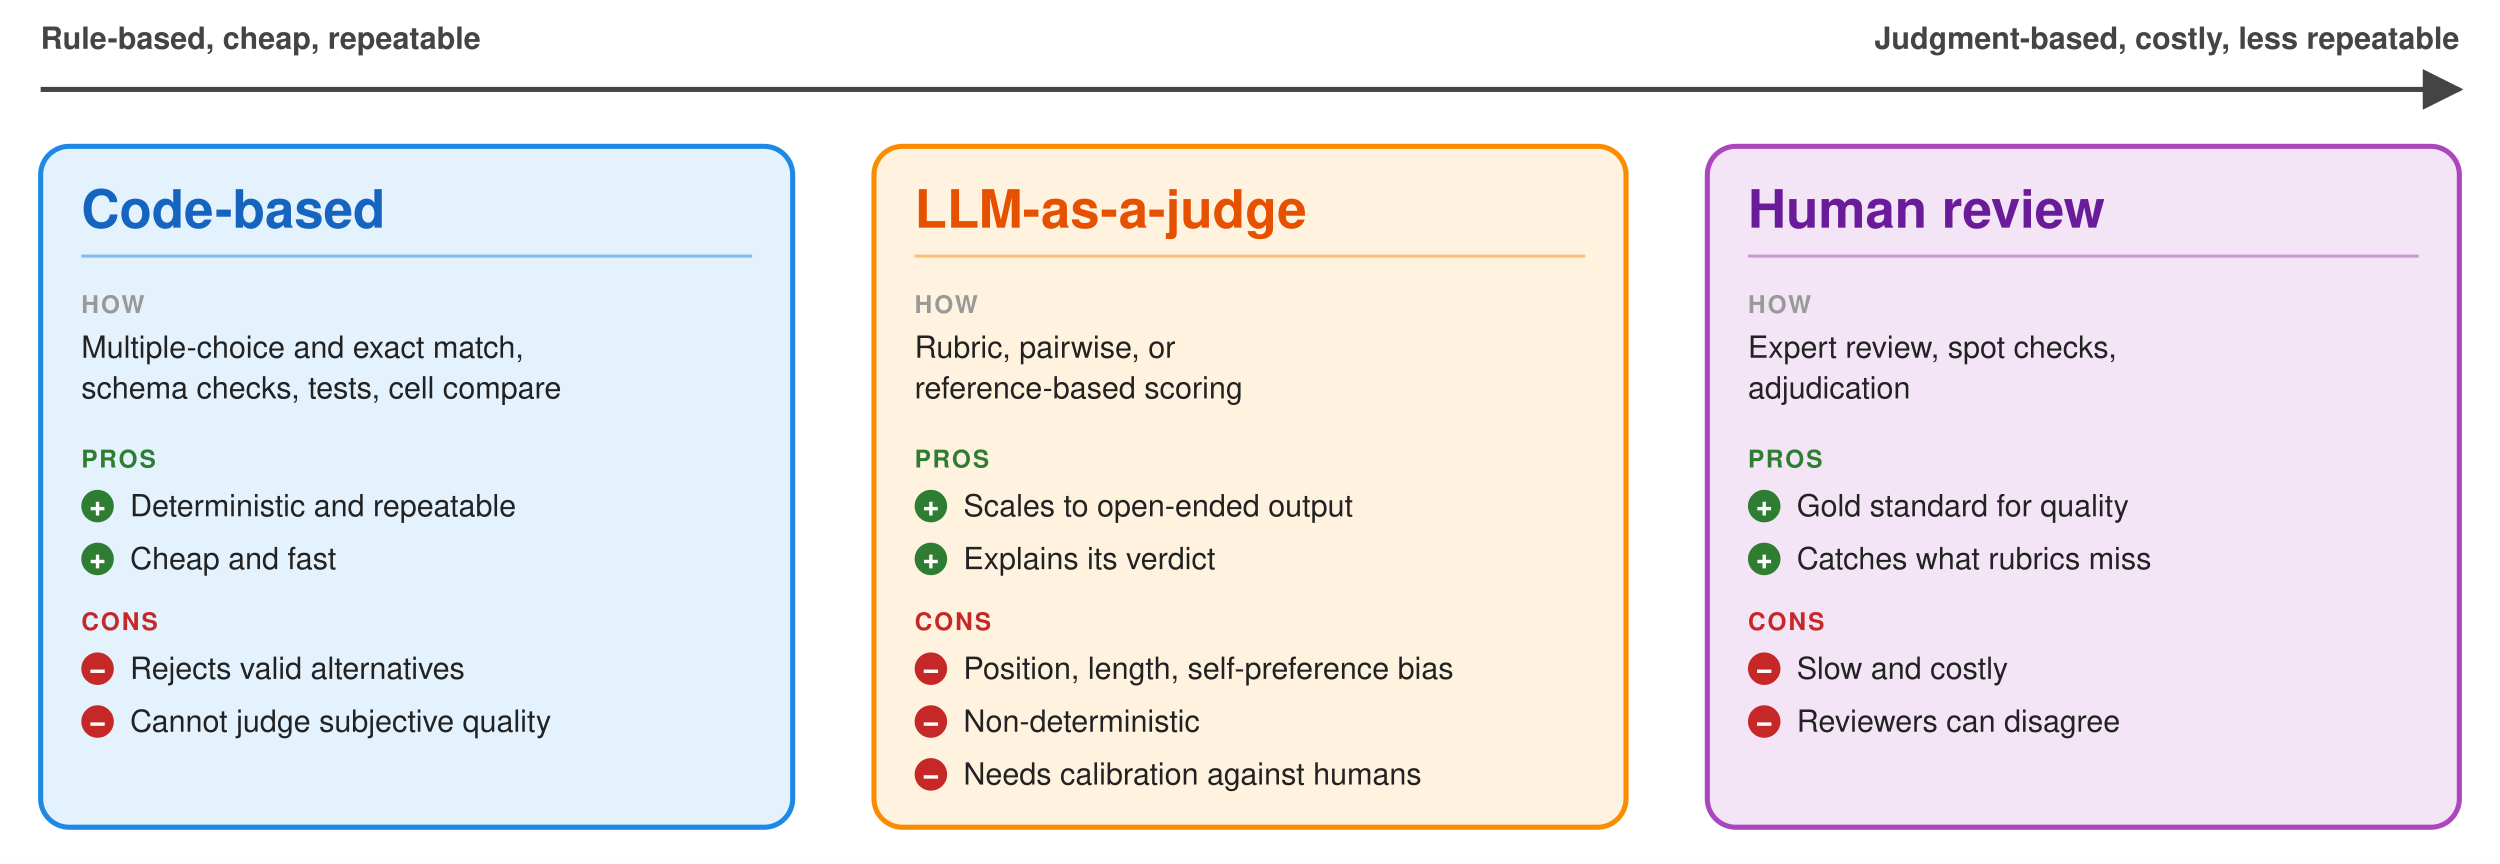
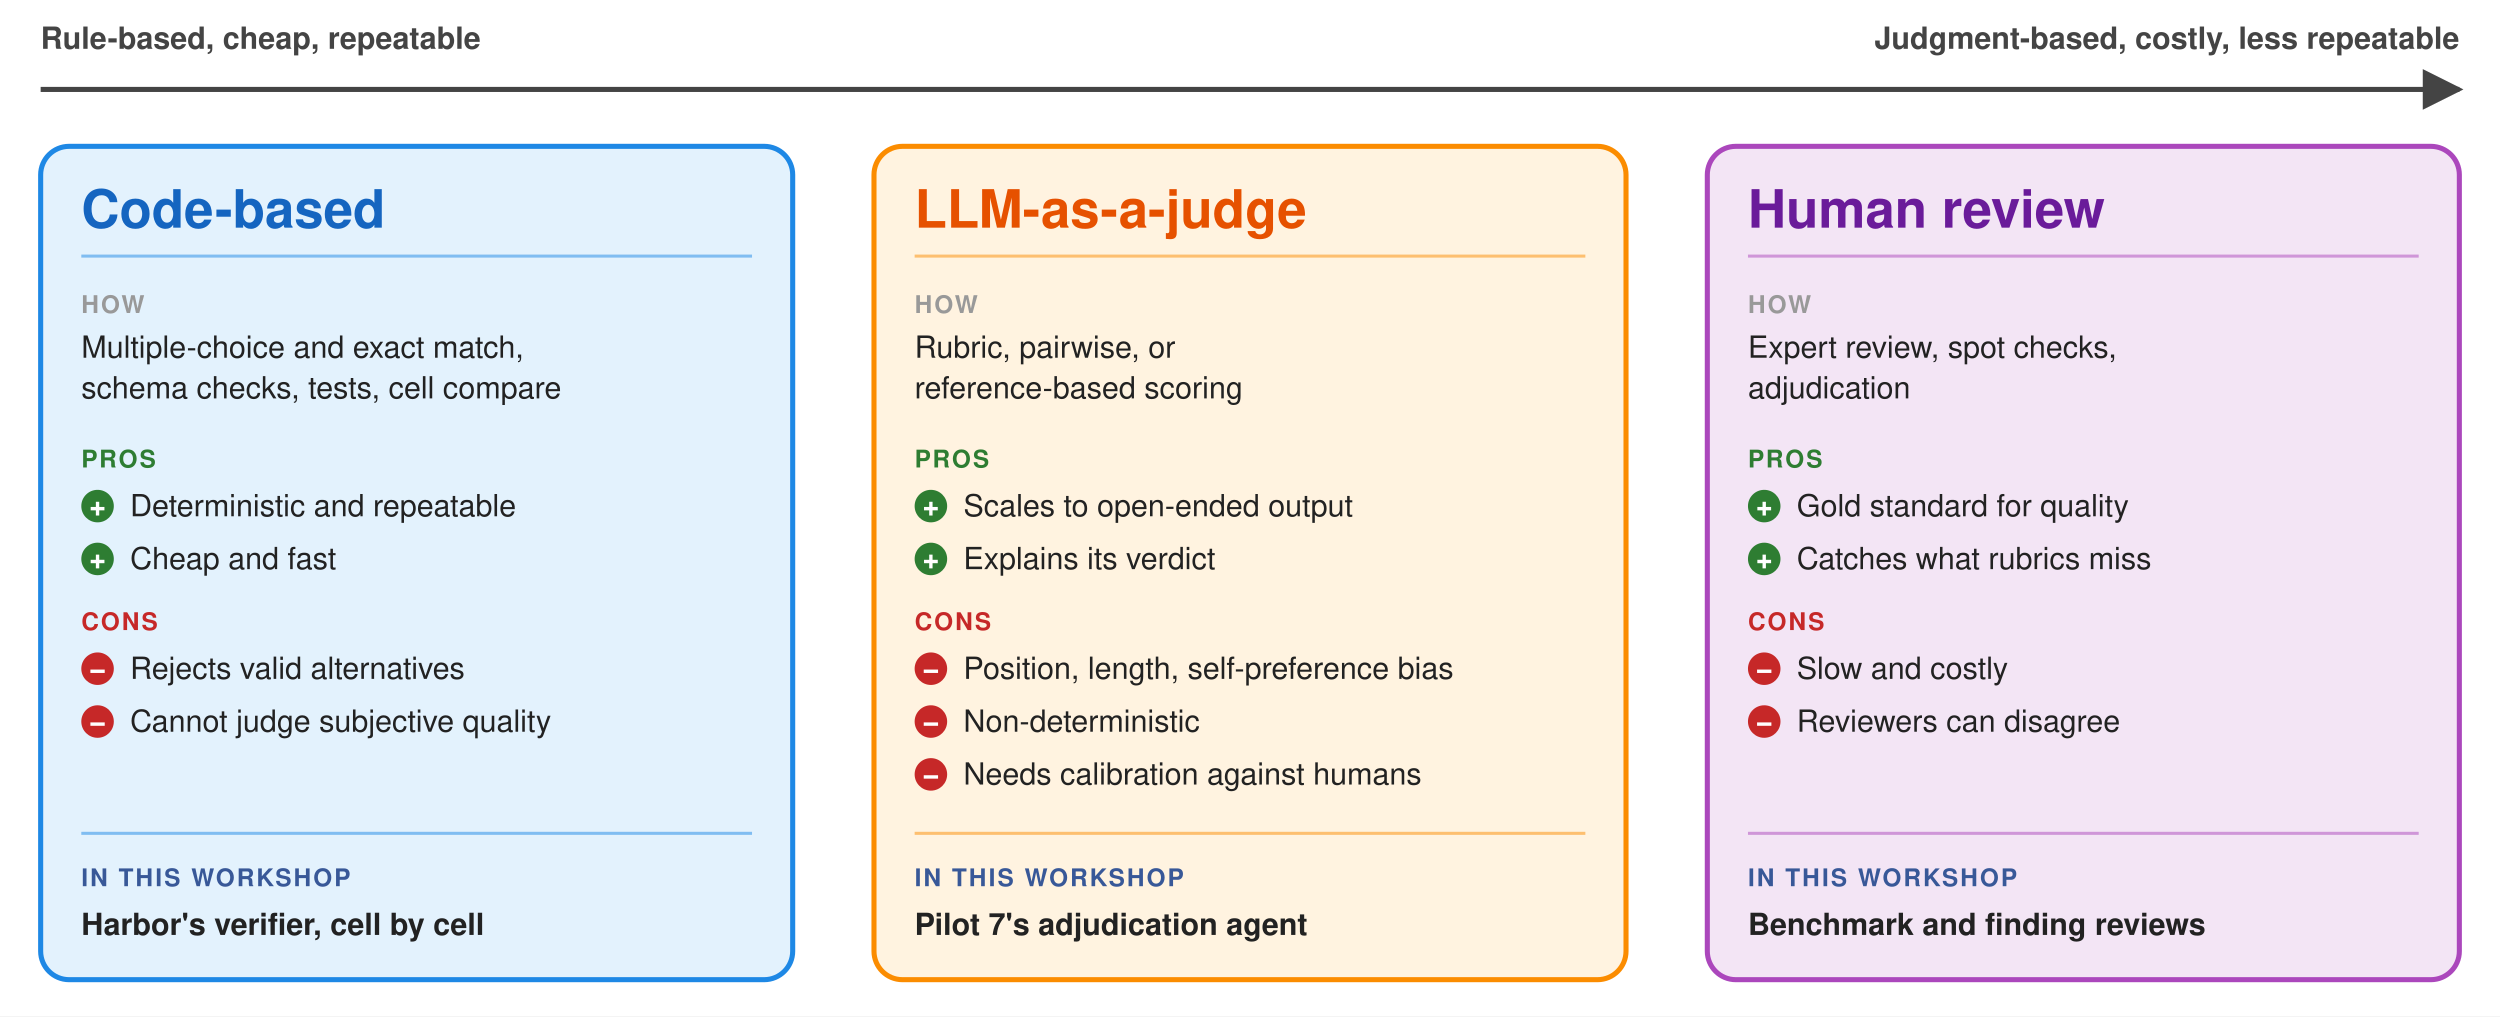
- <svg xmlns="http://www.w3.org/2000/svg" width="1230" height="425" viewBox="0 0 1230 425" font-family="Helvetica, Arial, sans-serif">
+ <svg xmlns="http://www.w3.org/2000/svg" width="1230" height="500" viewBox="0 0 1230 500" font-family="Helvetica, Arial, sans-serif">
  <defs>
    <marker id="ar" viewBox="0 0 10 10" refX="9" refY="5" markerWidth="8" markerHeight="8" orient="auto-start-reverse">
      <path d="M0,0 L10,5 L0,10 z" fill="#444" />
    </marker>
  </defs>
-   <rect width="1230" height="425" fill="#ffffff" />
+   <rect width="1230" height="500" fill="#ffffff" />
  <text x="20" y="24" font-size="15" font-weight="bold" fill="#444">Rule-based, cheap, repeatable</text>
  <text x="1210" y="24" font-size="15" font-weight="bold" fill="#444" text-anchor="end">Judgment-based, costly, less repeatable</text>
  <line x1="20" y1="44" x2="1210" y2="44" stroke="#444" stroke-width="2.5" marker-end="url(#ar)" />
-   <rect x="20" y="72" width="370" height="335" rx="14" fill="#e3f2fd" stroke="#1e88e5" stroke-width="2.5" />
+   <rect x="20" y="72" width="370" height="410" rx="14" fill="#e3f2fd" stroke="#1e88e5" stroke-width="2.5" />
  <text x="40" y="112" font-size="26" font-weight="bold" fill="#1565c0">Code-based</text>
  <line x1="40" y1="126" x2="370" y2="126" stroke="#1e88e5" stroke-width="1.5" opacity="0.5" />
  <text x="40" y="154" font-size="12" font-weight="bold" fill="#999" letter-spacing="1">HOW</text>
  <text x="40" y="176" font-size="15" fill="#222">Multiple-choice and exact match,</text>
  <text x="40" y="196" font-size="15" fill="#222">schema checks, tests, cell compare</text>
  <text x="40" y="230" font-size="12" font-weight="bold" fill="#2e7d32" letter-spacing="1">PROS</text>
  <circle cx="48" cy="249" r="8" fill="#2e7d32" />
  <text x="48" y="253.5" font-size="14" font-weight="bold" fill="#fff" text-anchor="middle">+</text>
  <text x="64" y="254" font-size="15" fill="#222">Deterministic and repeatable</text>
  <circle cx="48" cy="275" r="8" fill="#2e7d32" />
  <text x="48" y="279.5" font-size="14" font-weight="bold" fill="#fff" text-anchor="middle">+</text>
  <text x="64" y="280" font-size="15" fill="#222">Cheap and fast</text>
  <text x="40" y="310" font-size="12" font-weight="bold" fill="#c62828" letter-spacing="1">CONS</text>
  <circle cx="48" cy="329" r="8" fill="#c62828" />
  <text x="48" y="333.5" font-size="14" font-weight="bold" fill="#fff" text-anchor="middle">−</text>
  <text x="64" y="334" font-size="15" fill="#222">Rejects valid alternatives</text>
  <circle cx="48" cy="355" r="8" fill="#c62828" />
  <text x="48" y="359.5" font-size="14" font-weight="bold" fill="#fff" text-anchor="middle">−</text>
  <text x="64" y="360" font-size="15" fill="#222">Cannot judge subjective quality</text>
-   <rect x="430" y="72" width="370" height="335" rx="14" fill="#fff3e0" stroke="#fb8c00" stroke-width="2.5" />
+   <rect x="430" y="72" width="370" height="410" rx="14" fill="#fff3e0" stroke="#fb8c00" stroke-width="2.5" />
  <text x="450" y="112" font-size="26" font-weight="bold" fill="#e65100">LLM-as-a-judge</text>
  <line x1="450" y1="126" x2="780" y2="126" stroke="#fb8c00" stroke-width="1.5" opacity="0.5" />
  <text x="450" y="154" font-size="12" font-weight="bold" fill="#999" letter-spacing="1">HOW</text>
  <text x="450" y="176" font-size="15" fill="#222">Rubric, pairwise, or</text>
  <text x="450" y="196" font-size="15" fill="#222">reference-based scoring</text>
  <text x="450" y="230" font-size="12" font-weight="bold" fill="#2e7d32" letter-spacing="1">PROS</text>
  <circle cx="458" cy="249" r="8" fill="#2e7d32" />
  <text x="458" y="253.5" font-size="14" font-weight="bold" fill="#fff" text-anchor="middle">+</text>
  <text x="474" y="254" font-size="15" fill="#222">Scales to open-ended output</text>
  <circle cx="458" cy="275" r="8" fill="#2e7d32" />
  <text x="458" y="279.5" font-size="14" font-weight="bold" fill="#fff" text-anchor="middle">+</text>
  <text x="474" y="280" font-size="15" fill="#222">Explains its verdict</text>
  <text x="450" y="310" font-size="12" font-weight="bold" fill="#c62828" letter-spacing="1">CONS</text>
  <circle cx="458" cy="329" r="8" fill="#c62828" />
  <text x="458" y="333.5" font-size="14" font-weight="bold" fill="#fff" text-anchor="middle">−</text>
  <text x="474" y="334" font-size="15" fill="#222">Position, length, self-preference bias</text>
  <circle cx="458" cy="355" r="8" fill="#c62828" />
  <text x="458" y="359.5" font-size="14" font-weight="bold" fill="#fff" text-anchor="middle">−</text>
  <text x="474" y="360" font-size="15" fill="#222">Non-deterministic</text>
  <circle cx="458" cy="381" r="8" fill="#c62828" />
  <text x="458" y="385.5" font-size="14" font-weight="bold" fill="#fff" text-anchor="middle">−</text>
  <text x="474" y="386" font-size="15" fill="#222">Needs calibration against humans</text>
-   <rect x="840" y="72" width="370" height="335" rx="14" fill="#f3e5f5" stroke="#ab47bc" stroke-width="2.5" />
+   <rect x="840" y="72" width="370" height="410" rx="14" fill="#f3e5f5" stroke="#ab47bc" stroke-width="2.5" />
  <text x="860" y="112" font-size="26" font-weight="bold" fill="#6a1b9a">Human review</text>
  <line x1="860" y1="126" x2="1190" y2="126" stroke="#ab47bc" stroke-width="1.5" opacity="0.5" />
  <text x="860" y="154" font-size="12" font-weight="bold" fill="#999" letter-spacing="1">HOW</text>
  <text x="860" y="176" font-size="15" fill="#222">Expert review, spot checks,</text>
  <text x="860" y="196" font-size="15" fill="#222">adjudication</text>
  <text x="860" y="230" font-size="12" font-weight="bold" fill="#2e7d32" letter-spacing="1">PROS</text>
  <circle cx="868" cy="249" r="8" fill="#2e7d32" />
  <text x="868" y="253.5" font-size="14" font-weight="bold" fill="#fff" text-anchor="middle">+</text>
  <text x="884" y="254" font-size="15" fill="#222">Gold standard for quality</text>
  <circle cx="868" cy="275" r="8" fill="#2e7d32" />
  <text x="868" y="279.5" font-size="14" font-weight="bold" fill="#fff" text-anchor="middle">+</text>
  <text x="884" y="280" font-size="15" fill="#222">Catches what rubrics miss</text>
  <text x="860" y="310" font-size="12" font-weight="bold" fill="#c62828" letter-spacing="1">CONS</text>
  <circle cx="868" cy="329" r="8" fill="#c62828" />
  <text x="868" y="333.5" font-size="14" font-weight="bold" fill="#fff" text-anchor="middle">−</text>
  <text x="884" y="334" font-size="15" fill="#222">Slow and costly</text>
  <circle cx="868" cy="355" r="8" fill="#c62828" />
  <text x="868" y="359.5" font-size="14" font-weight="bold" fill="#fff" text-anchor="middle">−</text>
  <text x="884" y="360" font-size="15" fill="#222">Reviewers can disagree</text>
+   <line x1="40" y1="410" x2="370" y2="410" stroke="#1e88e5" stroke-width="1.5" opacity="0.5" />
+   <text x="40" y="436" font-size="12" font-weight="bold" fill="#385898" letter-spacing="1">IN THIS WORKSHOP</text>
+   <text x="40" y="460" font-size="15" font-weight="bold" fill="#222">Harbor's verifier, cell by cell</text>
+   <line x1="450" y1="410" x2="780" y2="410" stroke="#fb8c00" stroke-width="1.5" opacity="0.5" />
+   <text x="450" y="436" font-size="12" font-weight="bold" fill="#385898" letter-spacing="1">IN THIS WORKSHOP</text>
+   <text x="450" y="460" font-size="15" font-weight="bold" fill="#222">Pilot 7's adjudication agent</text>
+   <line x1="860" y1="410" x2="1190" y2="410" stroke="#ab47bc" stroke-width="1.5" opacity="0.5" />
+   <text x="860" y="436" font-size="12" font-weight="bold" fill="#385898" letter-spacing="1">IN THIS WORKSHOP</text>
+   <text x="860" y="460" font-size="15" font-weight="bold" fill="#222">Benchmark and finding reviews</text>
</svg>
